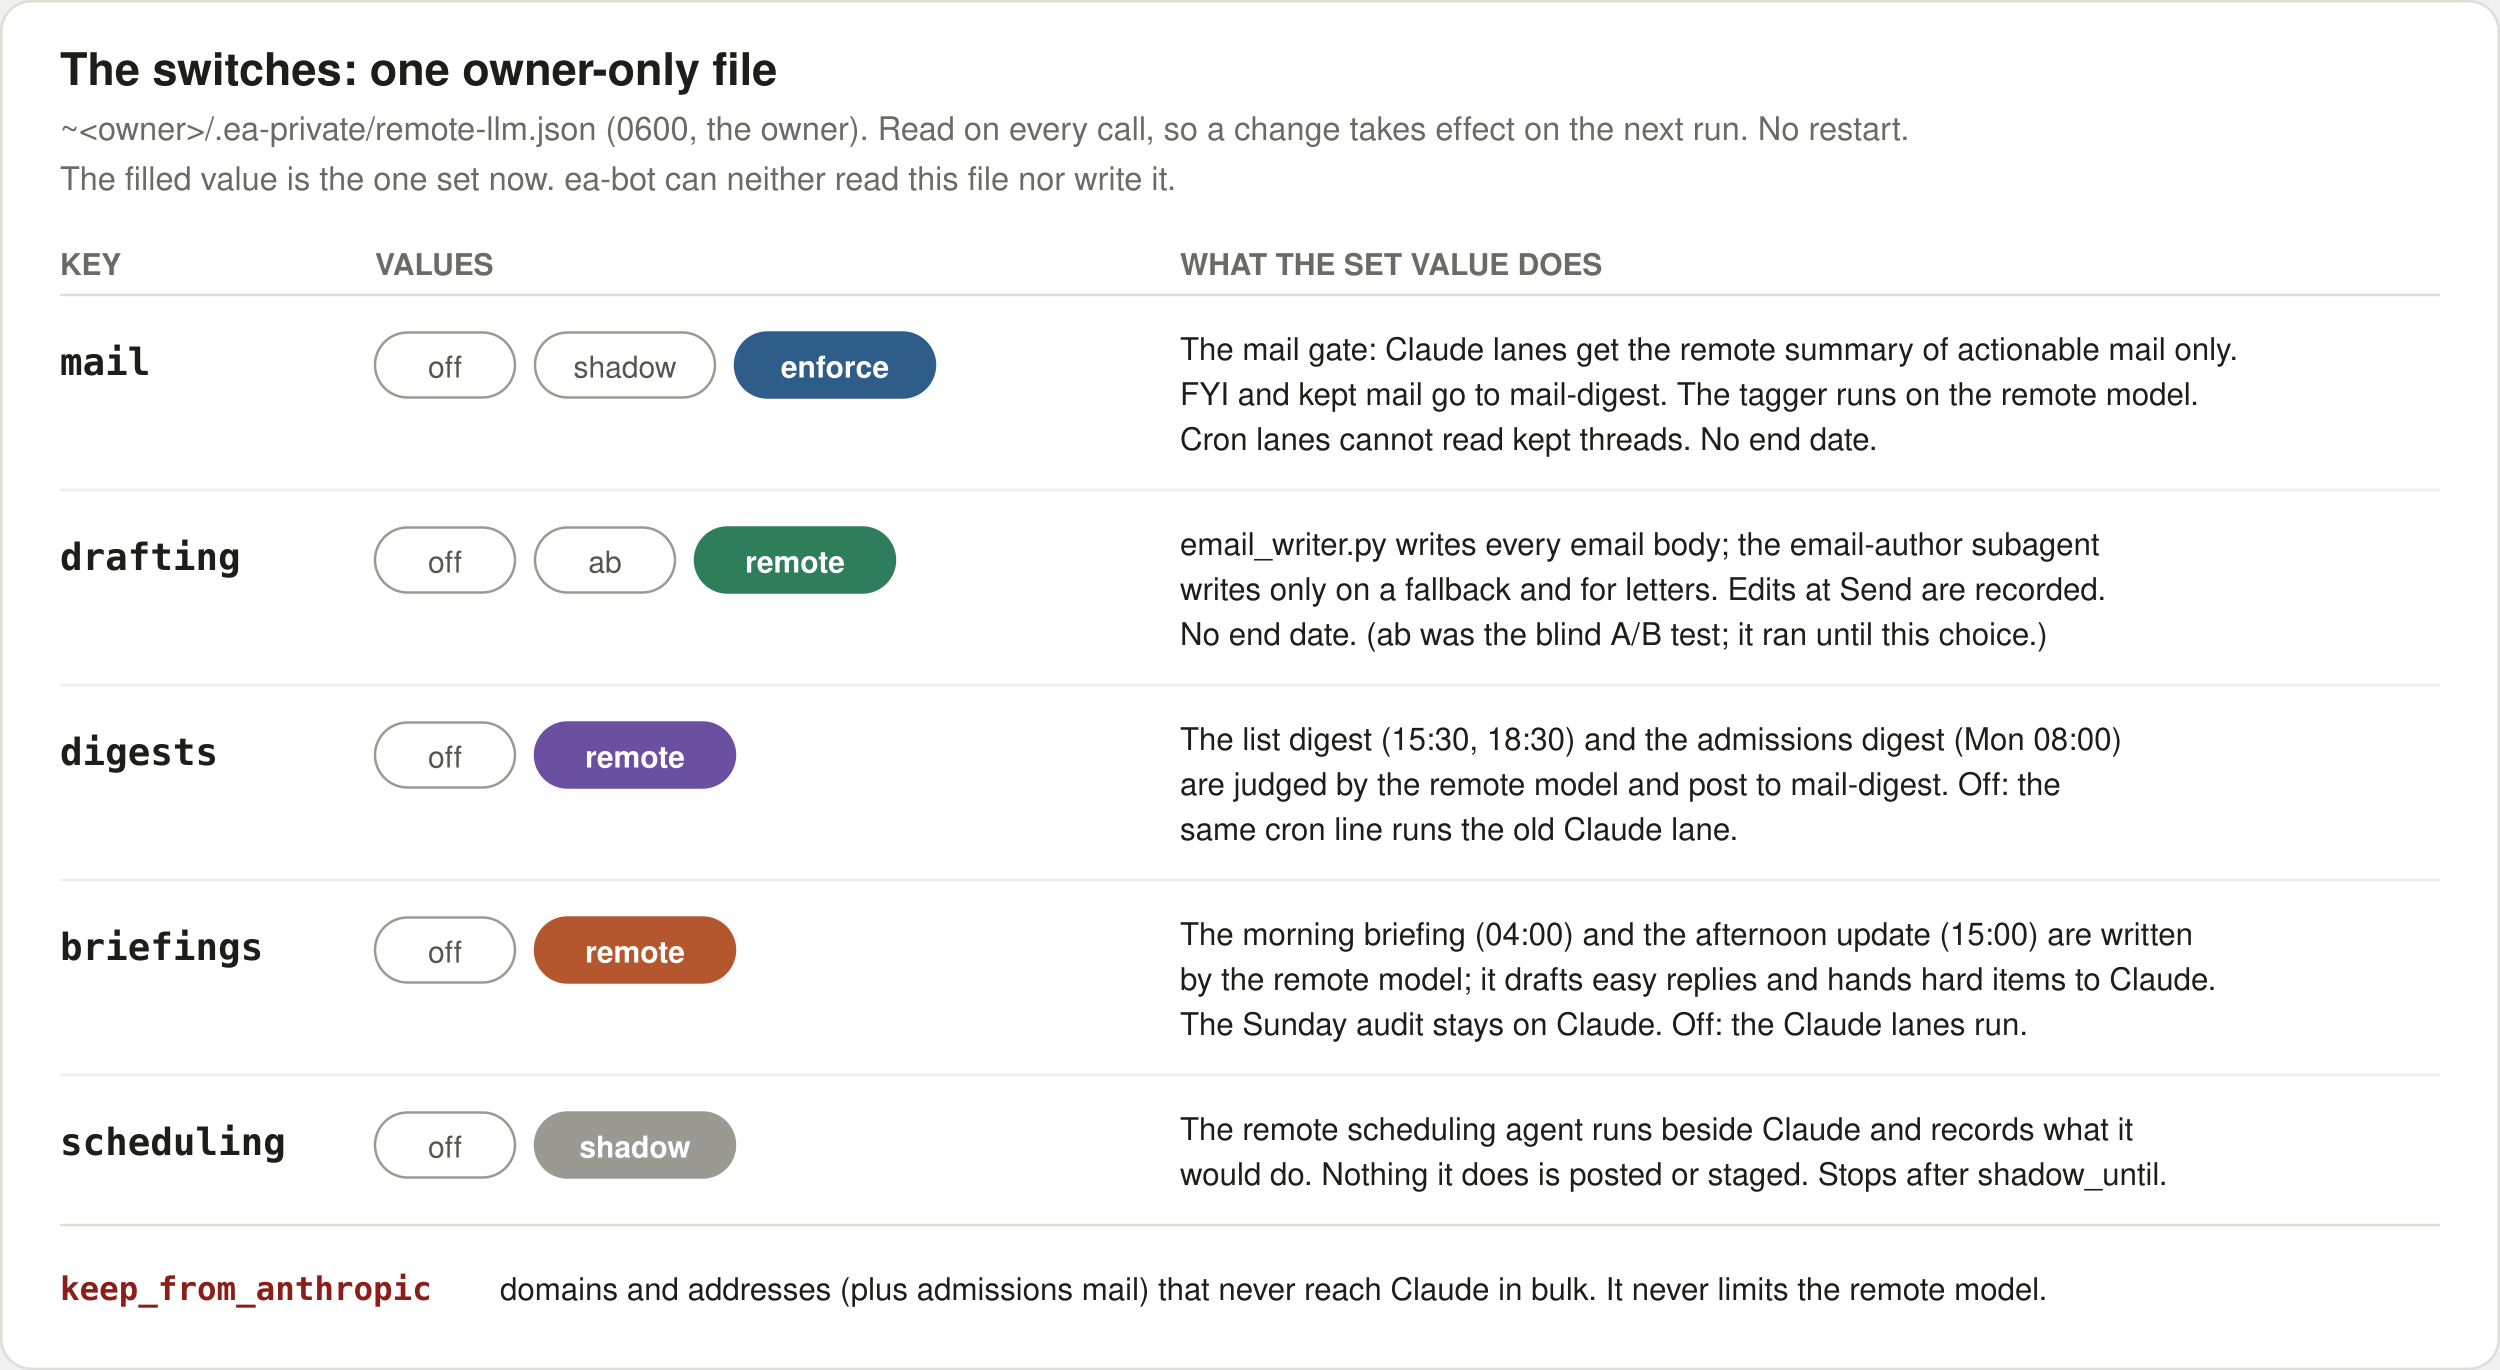
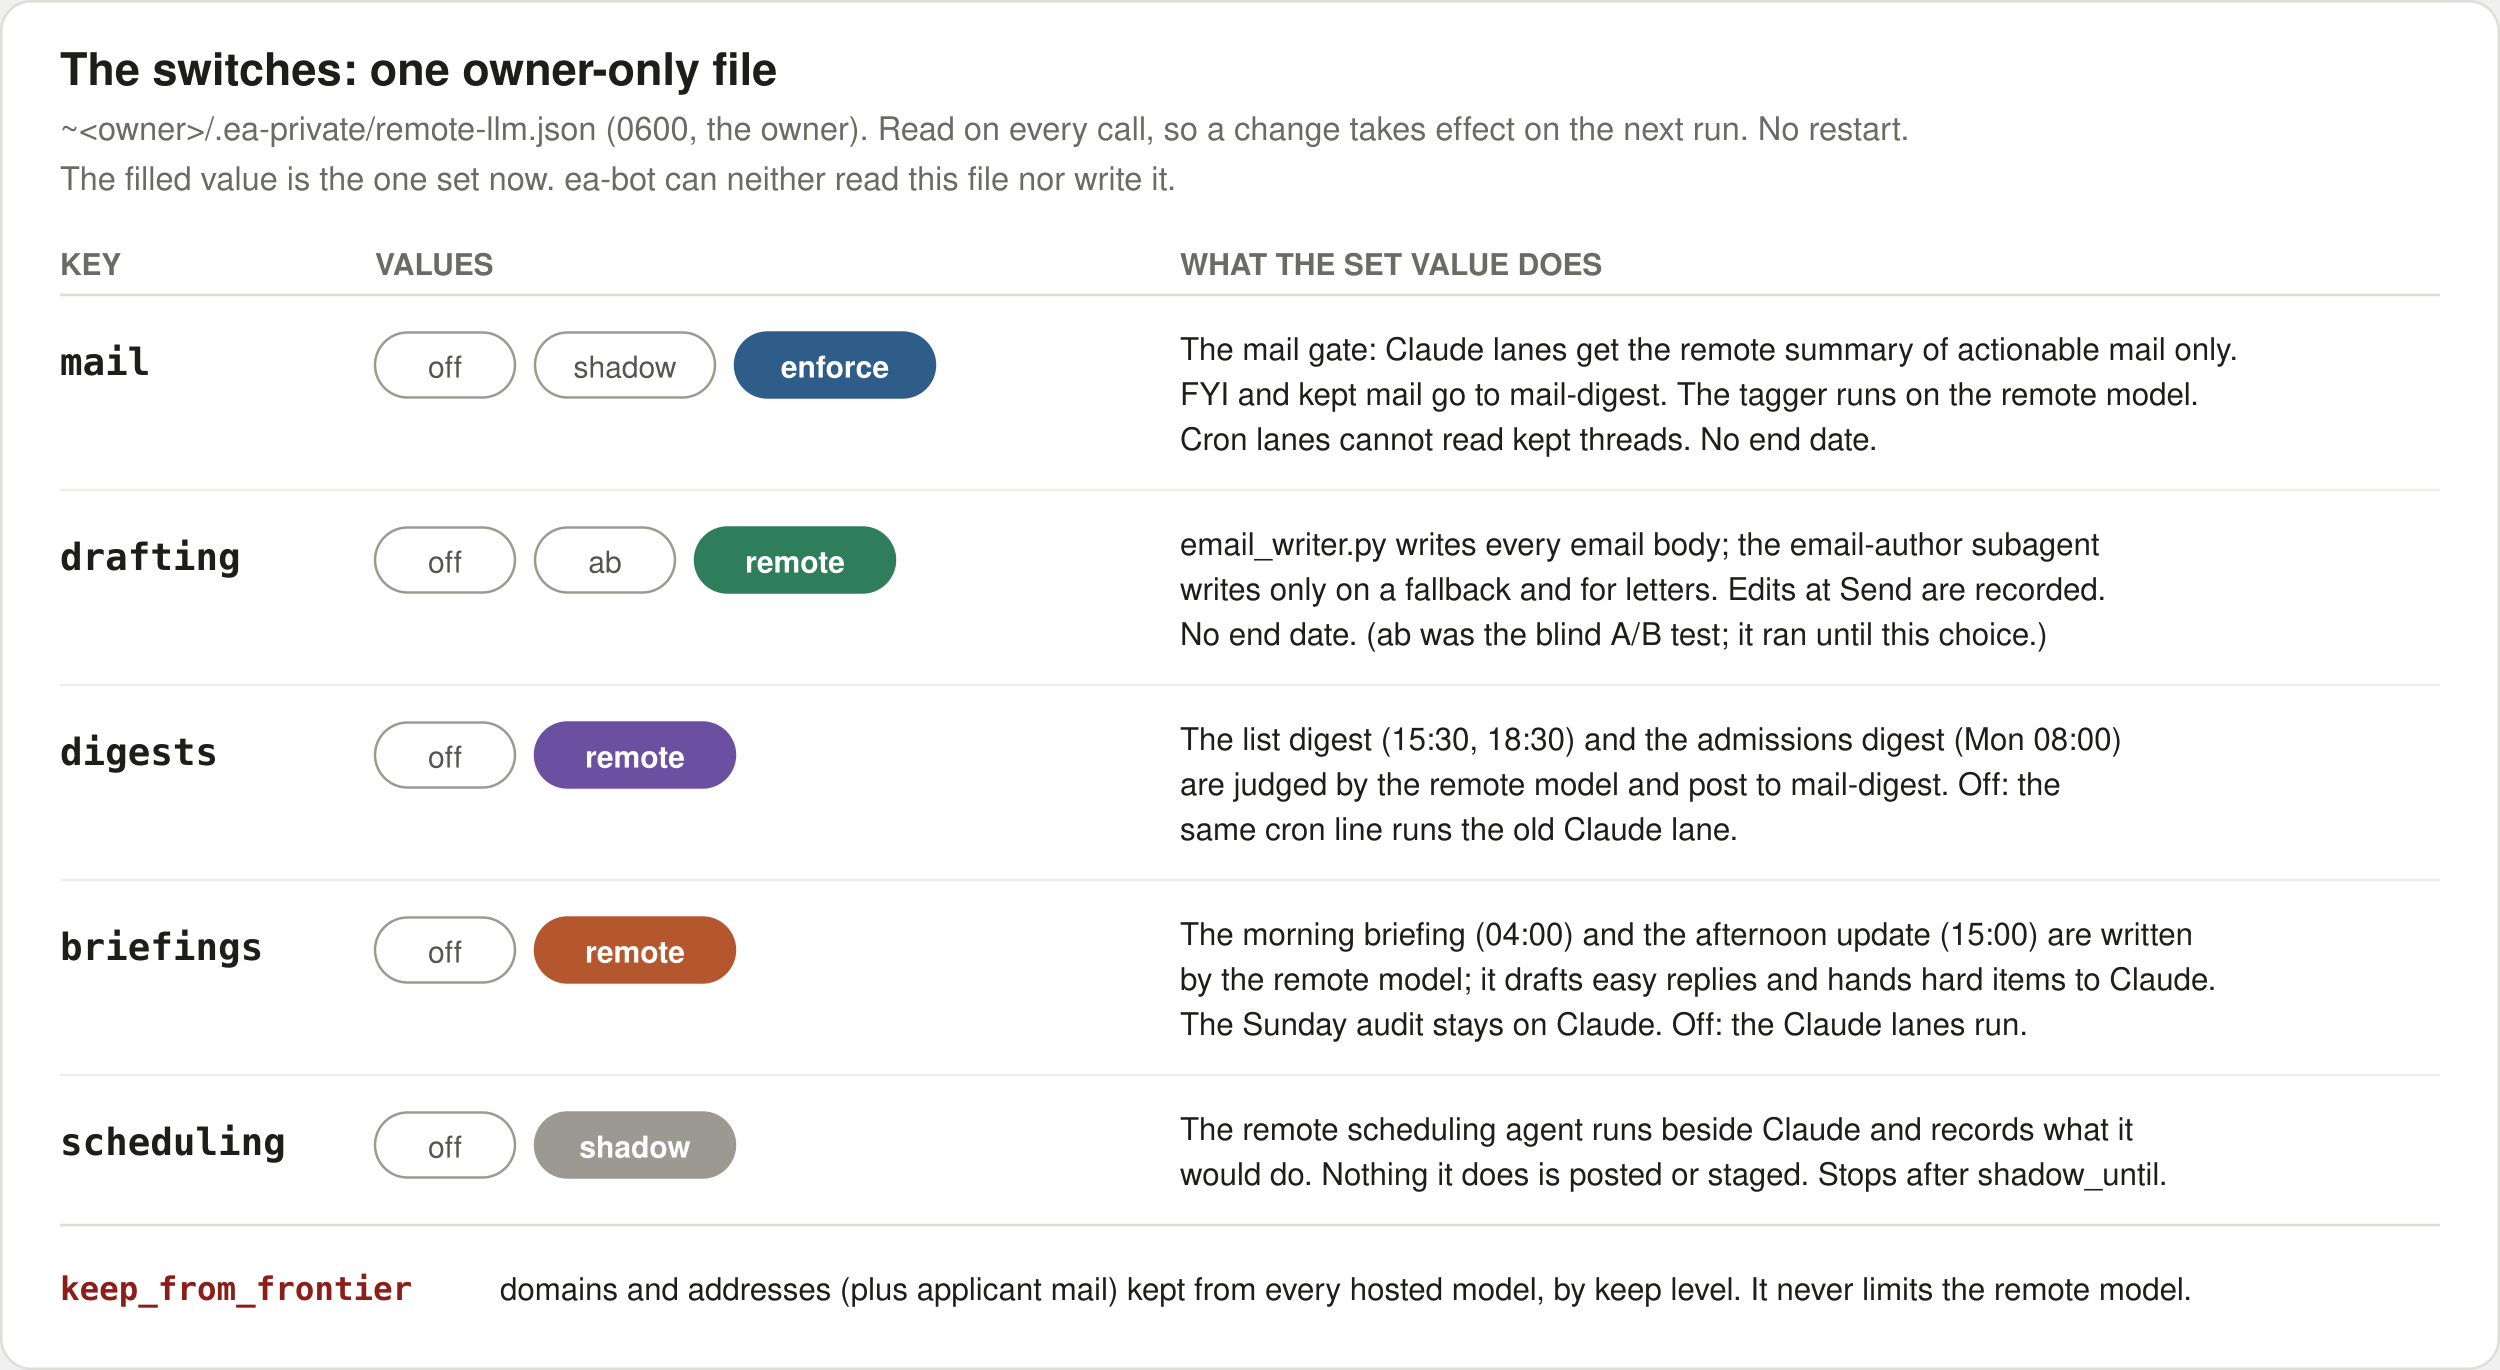
<svg xmlns="http://www.w3.org/2000/svg" viewBox="0 0 1000 548" width="1000" height="548" font-family="system-ui, -apple-system, 'Segoe UI', Helvetica, Arial, sans-serif">
  <rect x="0.5" y="0.5" width="999" height="547" rx="12" fill="#ffffff" stroke="#deded8" />
  <text x="24" y="34" font-size="18" font-weight="600" fill="#1d1d1b">The switches: one owner-only file</text>
  <text x="24" y="56" font-size="13" fill="#6b6b66">~&lt;owner&gt;/.ea-private/remote-llm.json (0600, the owner). Read on every call, so a change takes effect on the next run. No restart.</text>
  <text x="24" y="76" font-size="13" fill="#6b6b66">The filled value is the one set now. ea-bot can neither read this file nor write it.</text>
  <text x="24" y="110" font-size="12" font-weight="600" fill="#6b6b66">KEY</text>
  <text x="150" y="110" font-size="12" font-weight="600" fill="#6b6b66">VALUES</text>
  <text x="472" y="110" font-size="12" font-weight="600" fill="#6b6b66">WHAT THE SET VALUE DOES</text>
  <line x1="24" y1="118" x2="976" y2="118" stroke="#deded8" />
  <text x="24" y="150" font-size="15" font-weight="600" fill="#1d1d1b" font-family="ui-monospace, Menlo, Consolas, monospace">mail</text>
  <rect x="150" y="133" width="56" height="26" rx="13" fill="#ffffff" stroke="#9a9a93" />
  <text x="178" y="151" font-size="12" fill="#55554f" text-anchor="middle">off</text>
  <rect x="214" y="133" width="72" height="26" rx="13" fill="#ffffff" stroke="#9a9a93" />
  <text x="250" y="151" font-size="12" fill="#55554f" text-anchor="middle">shadow</text>
  <rect x="294" y="133" width="80" height="26" rx="13" fill="#2f5d8a" stroke="#2f5d8a" />
  <text x="334" y="151" font-size="12" font-weight="600" fill="#ffffff" text-anchor="middle">enforce</text>
  <text x="472" y="144" font-size="12.5" fill="#1d1d1b">The mail gate: Claude lanes get the remote summary of actionable mail only.</text>
  <text x="472" y="162" font-size="12.5" fill="#1d1d1b">FYI and kept mail go to mail-digest. The tagger runs on the remote model.</text>
  <text x="472" y="180" font-size="12.5" fill="#1d1d1b">Cron lanes cannot read kept threads. No end date.</text>
  <line x1="24" y1="196" x2="976" y2="196" stroke="#eeeeea" />
  <text x="24" y="228" font-size="15" font-weight="600" fill="#1d1d1b" font-family="ui-monospace, Menlo, Consolas, monospace">drafting</text>
  <rect x="150" y="211" width="56" height="26" rx="13" fill="#ffffff" stroke="#9a9a93" />
  <text x="178" y="229" font-size="12" fill="#55554f" text-anchor="middle">off</text>
  <rect x="214" y="211" width="56" height="26" rx="13" fill="#ffffff" stroke="#9a9a93" />
  <text x="242" y="229" font-size="12" fill="#55554f" text-anchor="middle">ab</text>
  <rect x="278" y="211" width="80" height="26" rx="13" fill="#2e7d5b" stroke="#2e7d5b" />
  <text x="318" y="229" font-size="12" font-weight="600" fill="#ffffff" text-anchor="middle">remote</text>
  <text x="472" y="222" font-size="12.5" fill="#1d1d1b">email_writer.py writes every email body; the email-author subagent</text>
  <text x="472" y="240" font-size="12.5" fill="#1d1d1b">writes only on a fallback and for letters. Edits at Send are recorded.</text>
  <text x="472" y="258" font-size="12.5" fill="#1d1d1b">No end date. (ab was the blind A/B test; it ran until this choice.)</text>
  <line x1="24" y1="274" x2="976" y2="274" stroke="#eeeeea" />
  <text x="24" y="306" font-size="15" font-weight="600" fill="#1d1d1b" font-family="ui-monospace, Menlo, Consolas, monospace">digests</text>
  <rect x="150" y="289" width="56" height="26" rx="13" fill="#ffffff" stroke="#9a9a93" />
  <text x="178" y="307" font-size="12" fill="#55554f" text-anchor="middle">off</text>
  <rect x="214" y="289" width="80" height="26" rx="13" fill="#6b4fa0" stroke="#6b4fa0" />
  <text x="254" y="307" font-size="12" font-weight="600" fill="#ffffff" text-anchor="middle">remote</text>
  <text x="472" y="300" font-size="12.5" fill="#1d1d1b">The list digest (15:30, 18:30) and the admissions digest (Mon 08:00)</text>
  <text x="472" y="318" font-size="12.5" fill="#1d1d1b">are judged by the remote model and post to mail-digest. Off: the</text>
  <text x="472" y="336" font-size="12.5" fill="#1d1d1b">same cron line runs the old Claude lane.</text>
  <line x1="24" y1="352" x2="976" y2="352" stroke="#eeeeea" />
  <text x="24" y="384" font-size="15" font-weight="600" fill="#1d1d1b" font-family="ui-monospace, Menlo, Consolas, monospace">briefings</text>
  <rect x="150" y="367" width="56" height="26" rx="13" fill="#ffffff" stroke="#9a9a93" />
  <text x="178" y="385" font-size="12" fill="#55554f" text-anchor="middle">off</text>
  <rect x="214" y="367" width="80" height="26" rx="13" fill="#b4572e" stroke="#b4572e" />
  <text x="254" y="385" font-size="12" font-weight="600" fill="#ffffff" text-anchor="middle">remote</text>
  <text x="472" y="378" font-size="12.5" fill="#1d1d1b">The morning briefing (04:00) and the afternoon update (15:00) are written</text>
  <text x="472" y="396" font-size="12.5" fill="#1d1d1b">by the remote model; it drafts easy replies and hands hard items to Claude.</text>
  <text x="472" y="414" font-size="12.5" fill="#1d1d1b">The Sunday audit stays on Claude. Off: the Claude lanes run.</text>
  <line x1="24" y1="430" x2="976" y2="430" stroke="#eeeeea" />
  <text x="24" y="462" font-size="15" font-weight="600" fill="#1d1d1b" font-family="ui-monospace, Menlo, Consolas, monospace">scheduling</text>
  <rect x="150" y="445" width="56" height="26" rx="13" fill="#ffffff" stroke="#9a9a93" />
  <text x="178" y="463" font-size="12" fill="#55554f" text-anchor="middle">off</text>
  <rect x="214" y="445" width="80" height="26" rx="13" fill="#9a9a93" stroke="#9a9a93" />
  <text x="254" y="463" font-size="12" font-weight="600" fill="#ffffff" text-anchor="middle">shadow</text>
  <text x="472" y="456" font-size="12.5" fill="#1d1d1b">The remote scheduling agent runs beside Claude and records what it</text>
  <text x="472" y="474" font-size="12.5" fill="#1d1d1b">would do. Nothing it does is posted or staged. Stops after shadow_until.</text>
  <line x1="24" y1="490" x2="976" y2="490" stroke="#deded8" />
-   <text x="24" y="520" font-size="13" font-weight="600" fill="#8c1d18" font-family="ui-monospace, Menlo, Consolas, monospace">keep_from_anthropic</text>
-   <text x="200" y="520" font-size="12.5" fill="#1d1d1b">domains and addresses (plus admissions mail) that never reach Claude in bulk. It never limits the remote model.</text>
+   <text x="24" y="520" font-size="13" font-weight="600" fill="#8c1d18" font-family="ui-monospace, Menlo, Consolas, monospace">keep_from_frontier</text>
+   <text x="200" y="520" font-size="12.5" fill="#1d1d1b">domains and addresses (plus applicant mail) kept from every hosted model, by keep level. It never limits the remote model.</text>
</svg>
